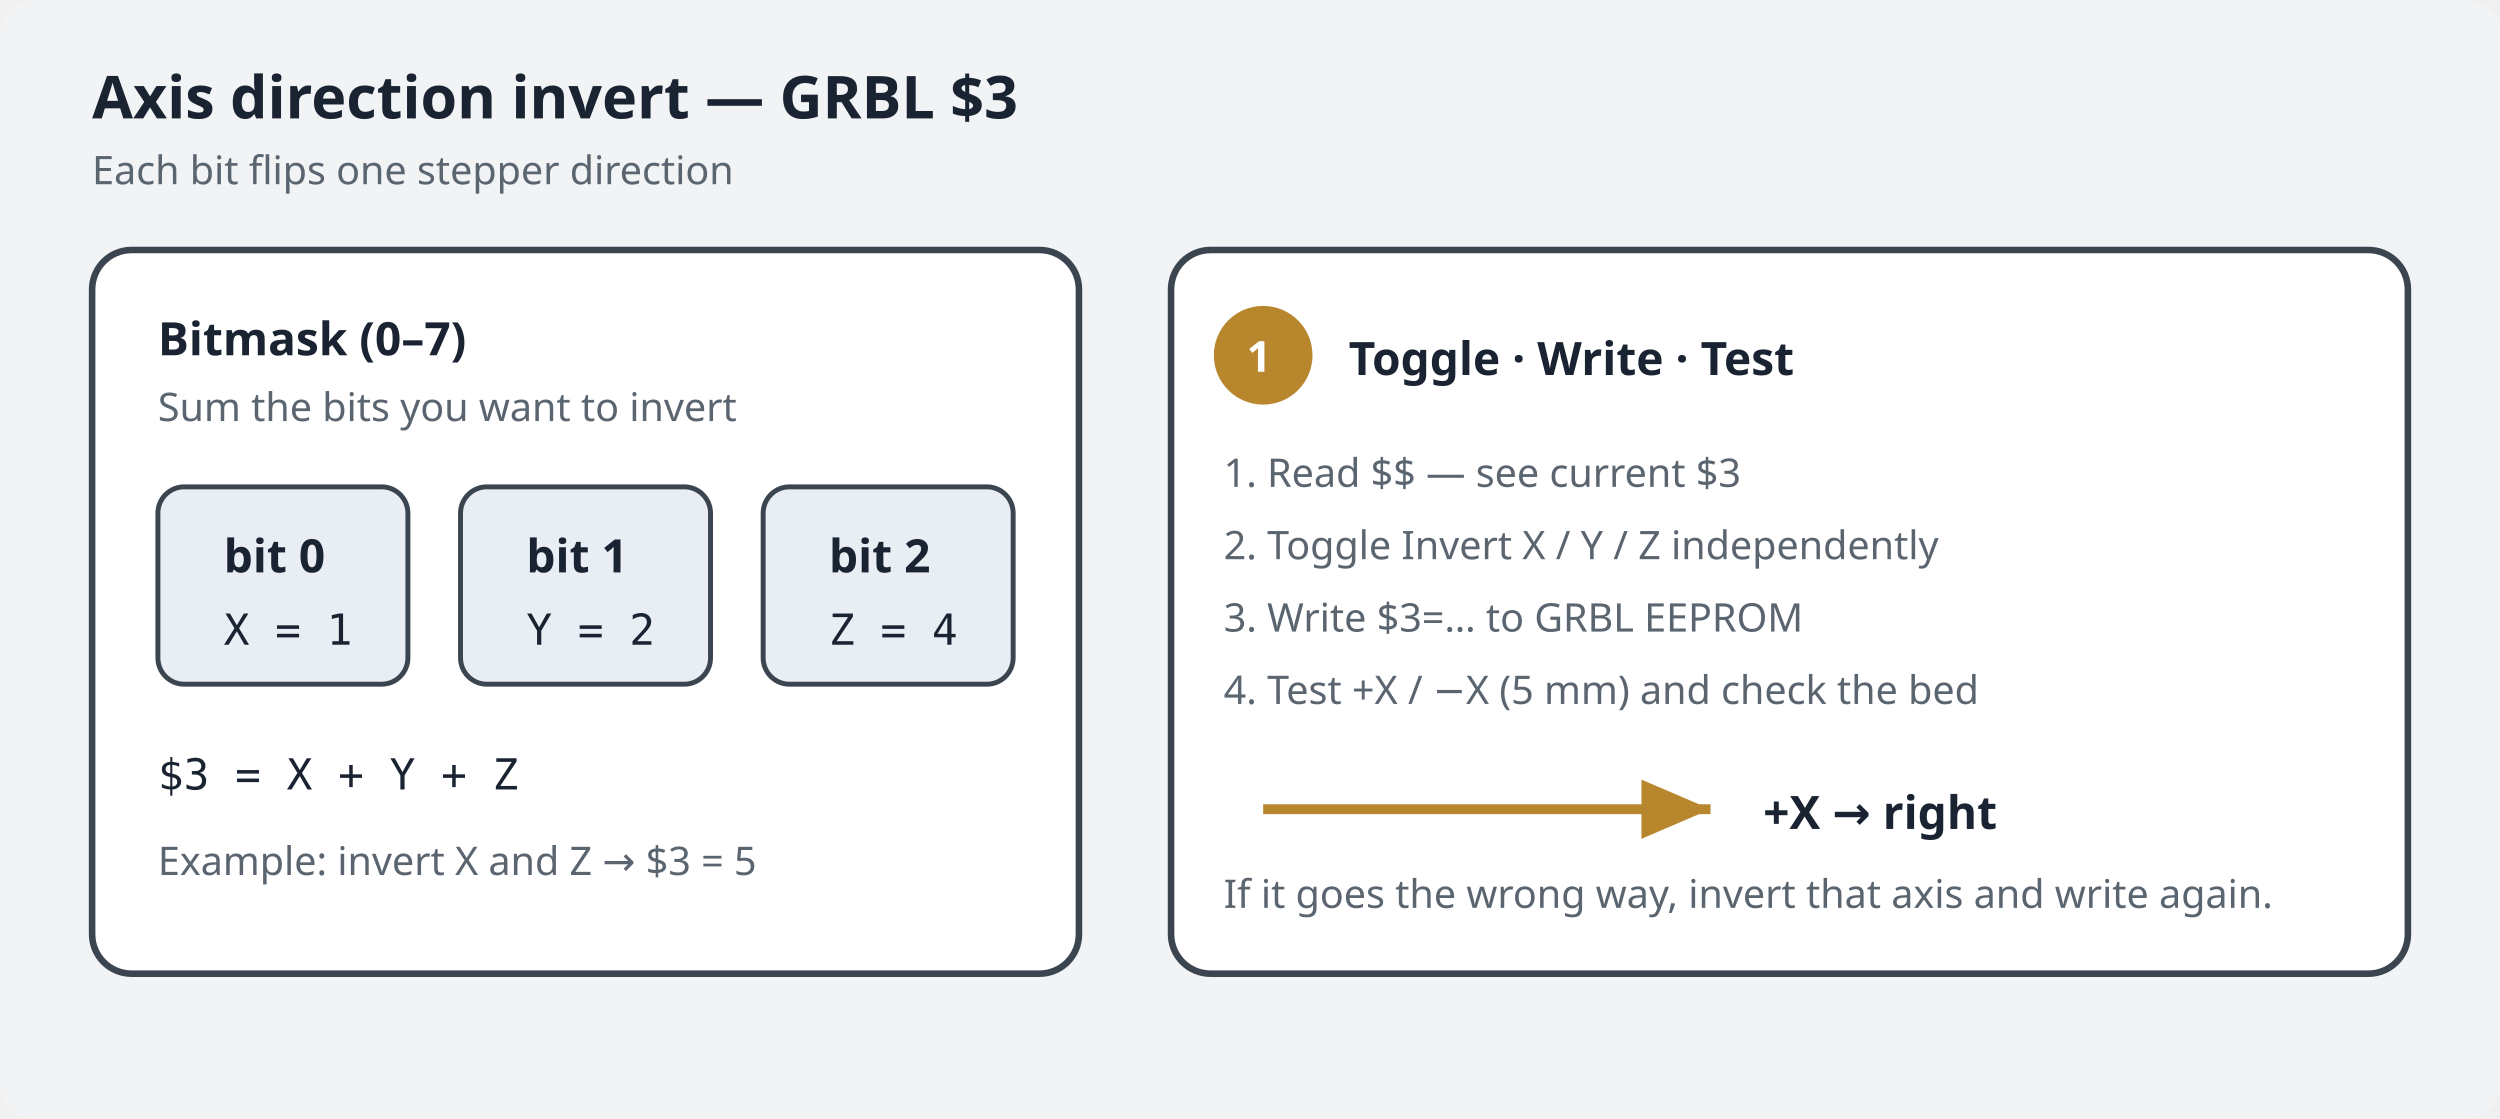
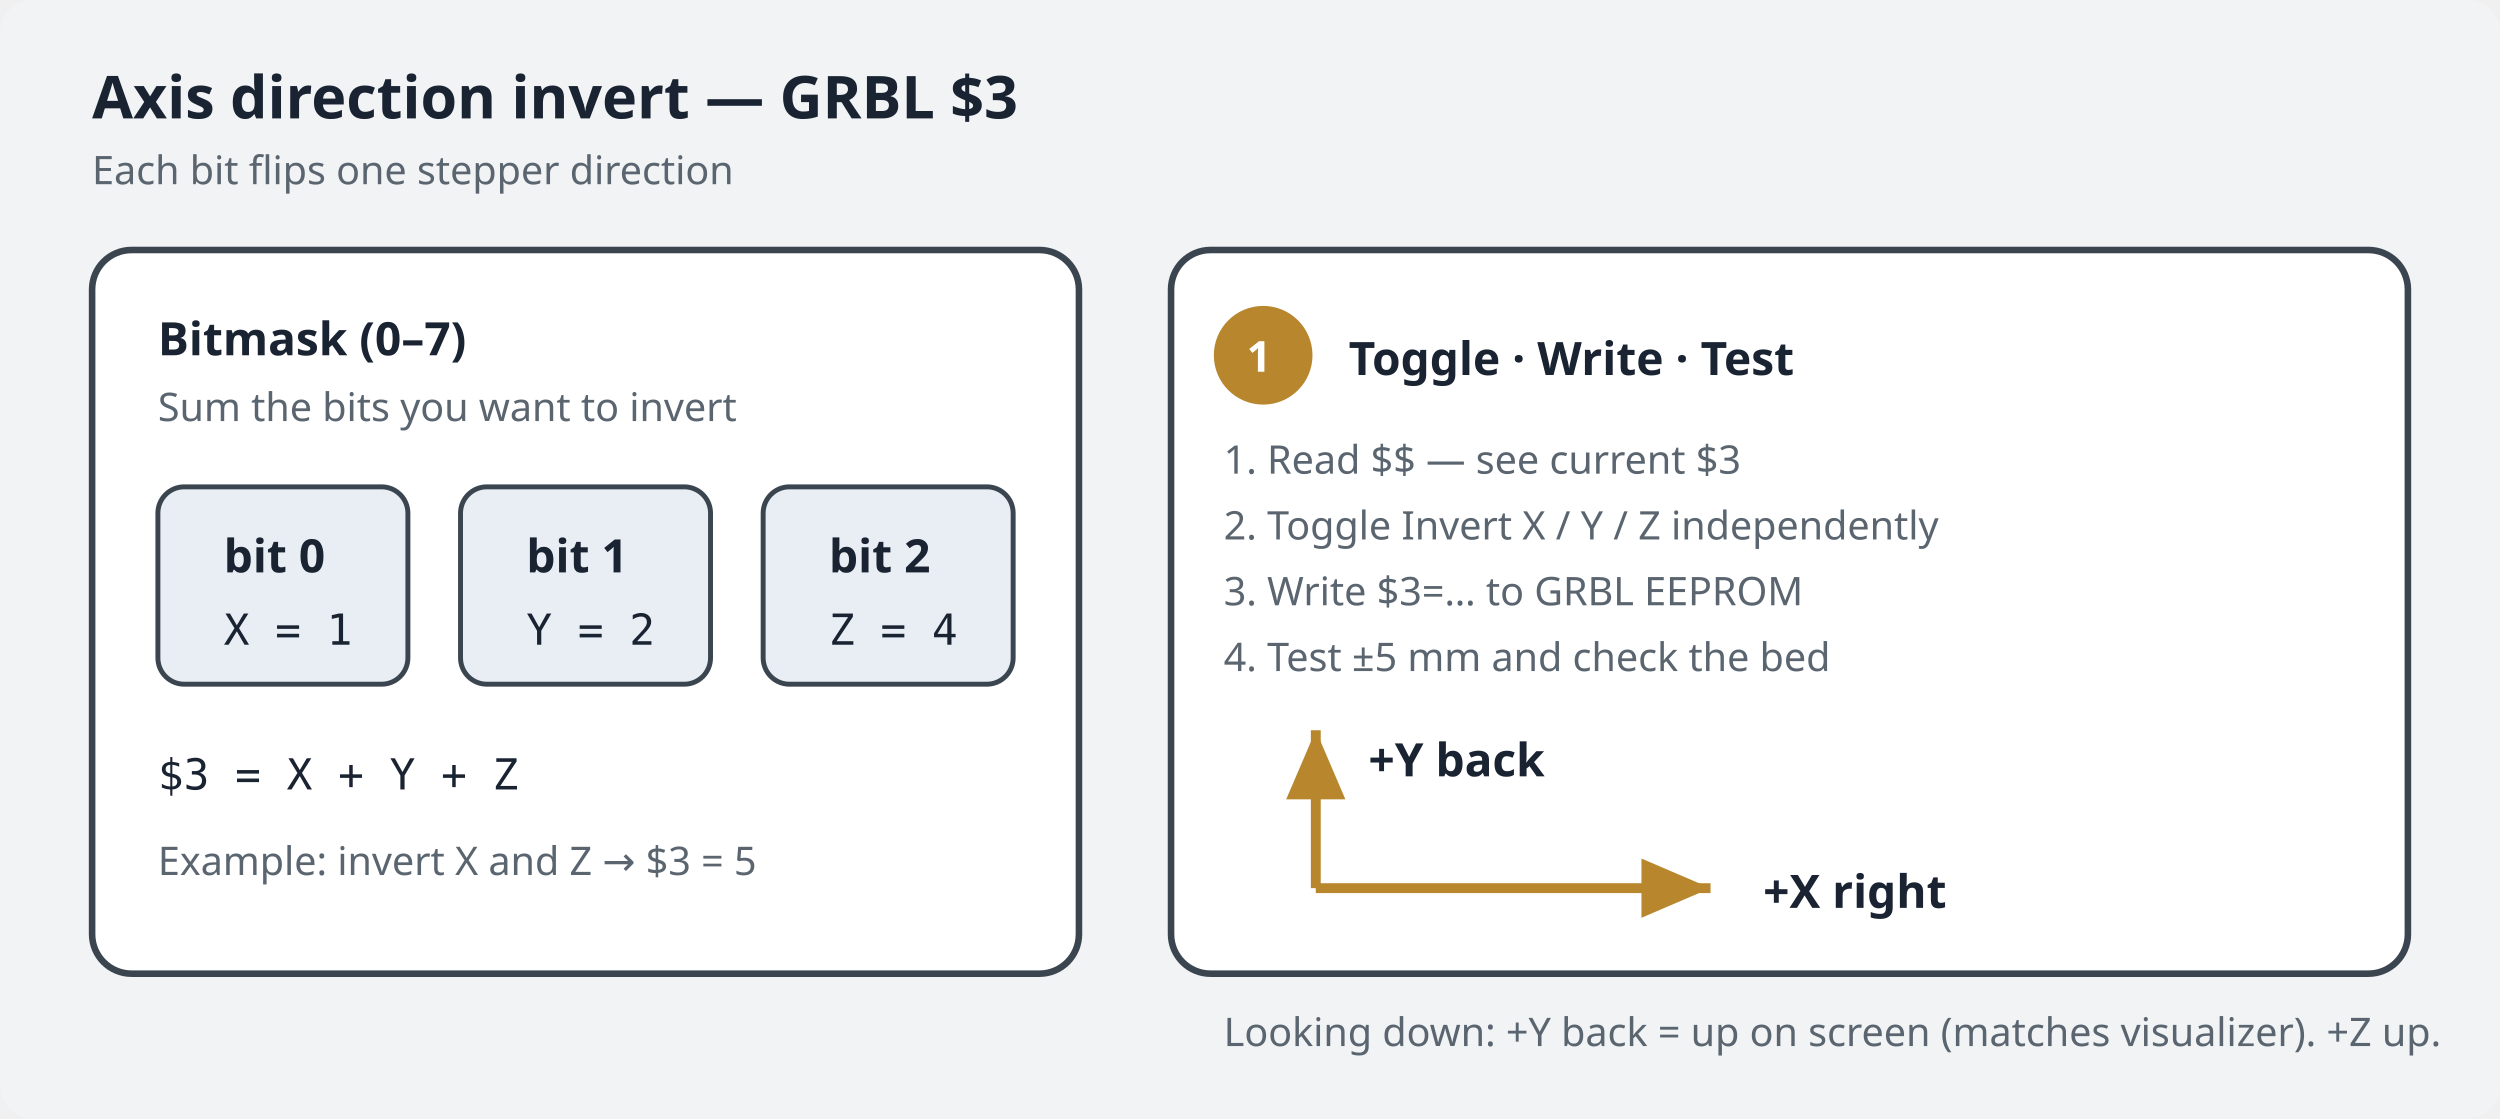
<svg xmlns="http://www.w3.org/2000/svg" viewBox="0 0 760 340" role="img" aria-labelledby="t d">
  <defs>
    <style>
      /* SharpCNC diagram type: UI stack on all text; avoid SVG Times default on .tiny/etc. */
      text, tspan { font-family: "Sora", system-ui, "Segoe UI", sans-serif; }
      .bg { fill: #f1f3f5; }
      .box { fill: #ffffff; stroke: #3a4550; stroke-width: 2; }
      .accent { fill: #b8862d; }
      .bit { fill: #e8eef3; stroke: #3a4550; stroke-width: 1.5; }
      .lab { font-family: "Sora", system-ui, "Segoe UI", sans-serif; fill: #1a2332; font-size: 14px; }
      .title { font-size: 18px; font-weight: 700; }
      .w { fill: #ffffff; font-family: "Sora", system-ui, "Segoe UI", sans-serif; font-size: 13px; font-weight: 700; }
      .tiny { font-size: 12px; fill: #5a6570; }
      .mono { font-family: "IBM Plex Mono", ui-monospace, SFMono-Regular, Menlo, Consolas, monospace; fill: #1a2332; font-size: 13px; }
      .arrow { stroke: #b8862d; stroke-width: 3; fill: none; marker-end: url(#a); }
    </style>
    <marker id="a" markerWidth="9" markerHeight="9" refX="7" refY="3" orient="auto">
      <path d="M0,0 L7,3 L0,6 Z" fill="#b8862d" />
    </marker>
  </defs>
  <rect class="bg" width="760" height="340" rx="10" />
  <text class="lab title" x="28" y="36">Axis direction invert — GRBL $3</text>
  <text class="tiny" x="28" y="56">Each bit flips one stepper direction</text>
  <rect class="box" x="28" y="76" width="300" height="220" rx="12" />
  <text class="lab" x="48" y="108" font-weight="700">Bitmask (0–7)</text>
  <text class="tiny" x="48" y="128">Sum the bits you want to invert</text>
  <rect class="bit" x="48" y="148" width="76" height="60" rx="8" />
  <text class="lab" x="68" y="174" font-weight="700">bit 0</text>
  <text class="mono" x="68" y="196">X = 1</text>
  <rect class="bit" x="140" y="148" width="76" height="60" rx="8" />
  <text class="lab" x="160" y="174" font-weight="700">bit 1</text>
  <text class="mono" x="160" y="196">Y = 2</text>
  <rect class="bit" x="232" y="148" width="76" height="60" rx="8" />
  <text class="lab" x="252" y="174" font-weight="700">bit 2</text>
  <text class="mono" x="252" y="196">Z = 4</text>
  <text class="mono" x="48" y="240">$3 = X + Y + Z</text>
  <text class="tiny" x="48" y="266">Example: invert X and Z → $3 = 5</text>
  <rect class="box" x="356" y="76" width="376" height="220" rx="12" />
  <circle class="accent" cx="384" cy="108" r="15" />
  <text class="w" x="379" y="113">1</text>
  <text class="lab" x="410" y="114" font-weight="700">Toggle · Write · Test</text>
-   <text class="tiny" x="372" y="148">1. Read $$ — see current $3</text>
-   <text class="tiny" x="372" y="170">2. Toggle Invert X / Y / Z independently</text>
-   <text class="tiny" x="372" y="192">3. Write $3=… to GRBL EEPROM</text>
-   <text class="tiny" x="372" y="214">4. Test +X / −X (5 mm) and check the bed</text>
-   <line class="arrow" x1="384" y1="246" x2="520" y2="246" />
-   <text class="lab" x="536" y="252" font-weight="700">+X → right</text>
-   <text class="tiny" x="372" y="276">If it goes the wrong way, invert that axis and write again.</text>
+   <text class="tiny" x="372" y="144">1. Read $$ — see current $3</text>
+   <text class="tiny" x="372" y="164">2. Toggle Invert X / Y / Z independently</text>
+   <text class="tiny" x="372" y="184">3. Write $3=… to GRBL EEPROM</text>
+   <text class="tiny" x="372" y="204">4. Test ±5 mm and check the bed</text>
+   <line class="arrow" x1="400" y1="270" x2="520" y2="270" />
+   <text class="lab" x="536" y="276" font-weight="700">+X right</text>
+   <line class="arrow" x1="400" y1="270" x2="400" y2="222" />
+   <text class="lab" x="416" y="236" font-weight="700">+Y back</text>
+   <text class="tiny" x="372" y="318">Looking down: +Y back = up on screen (matches visualizer). +Z up.</text>
</svg>
